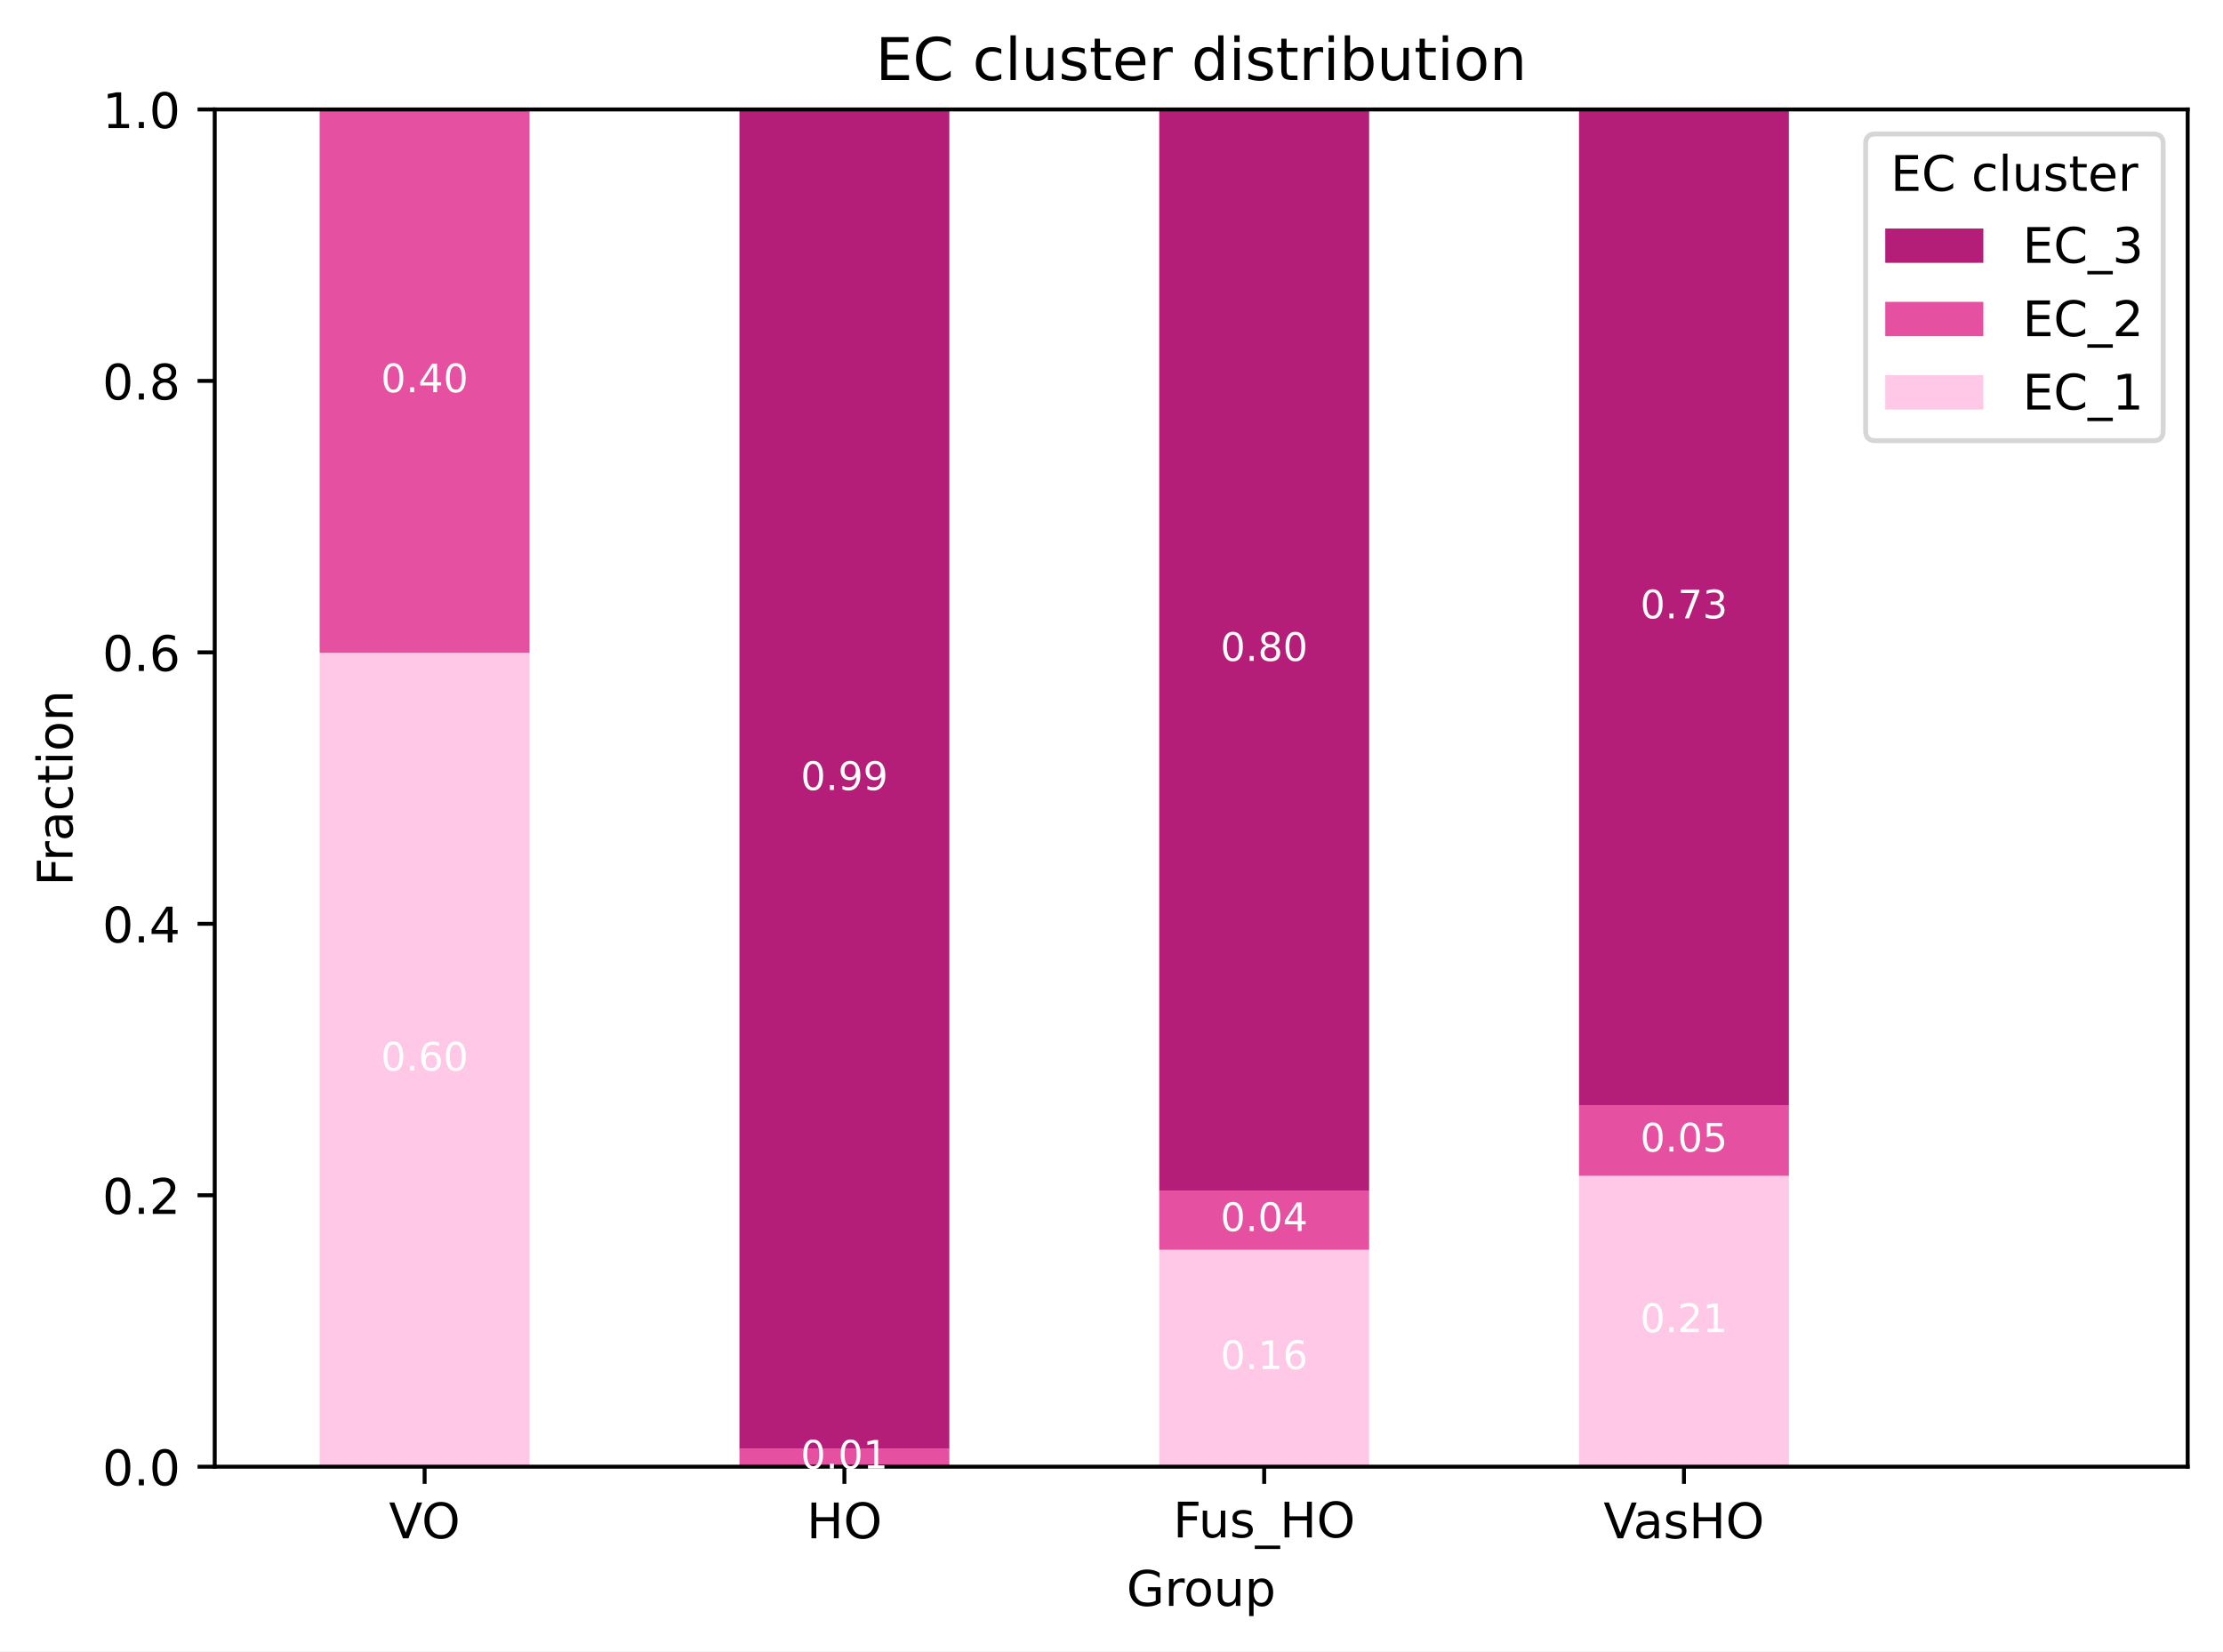
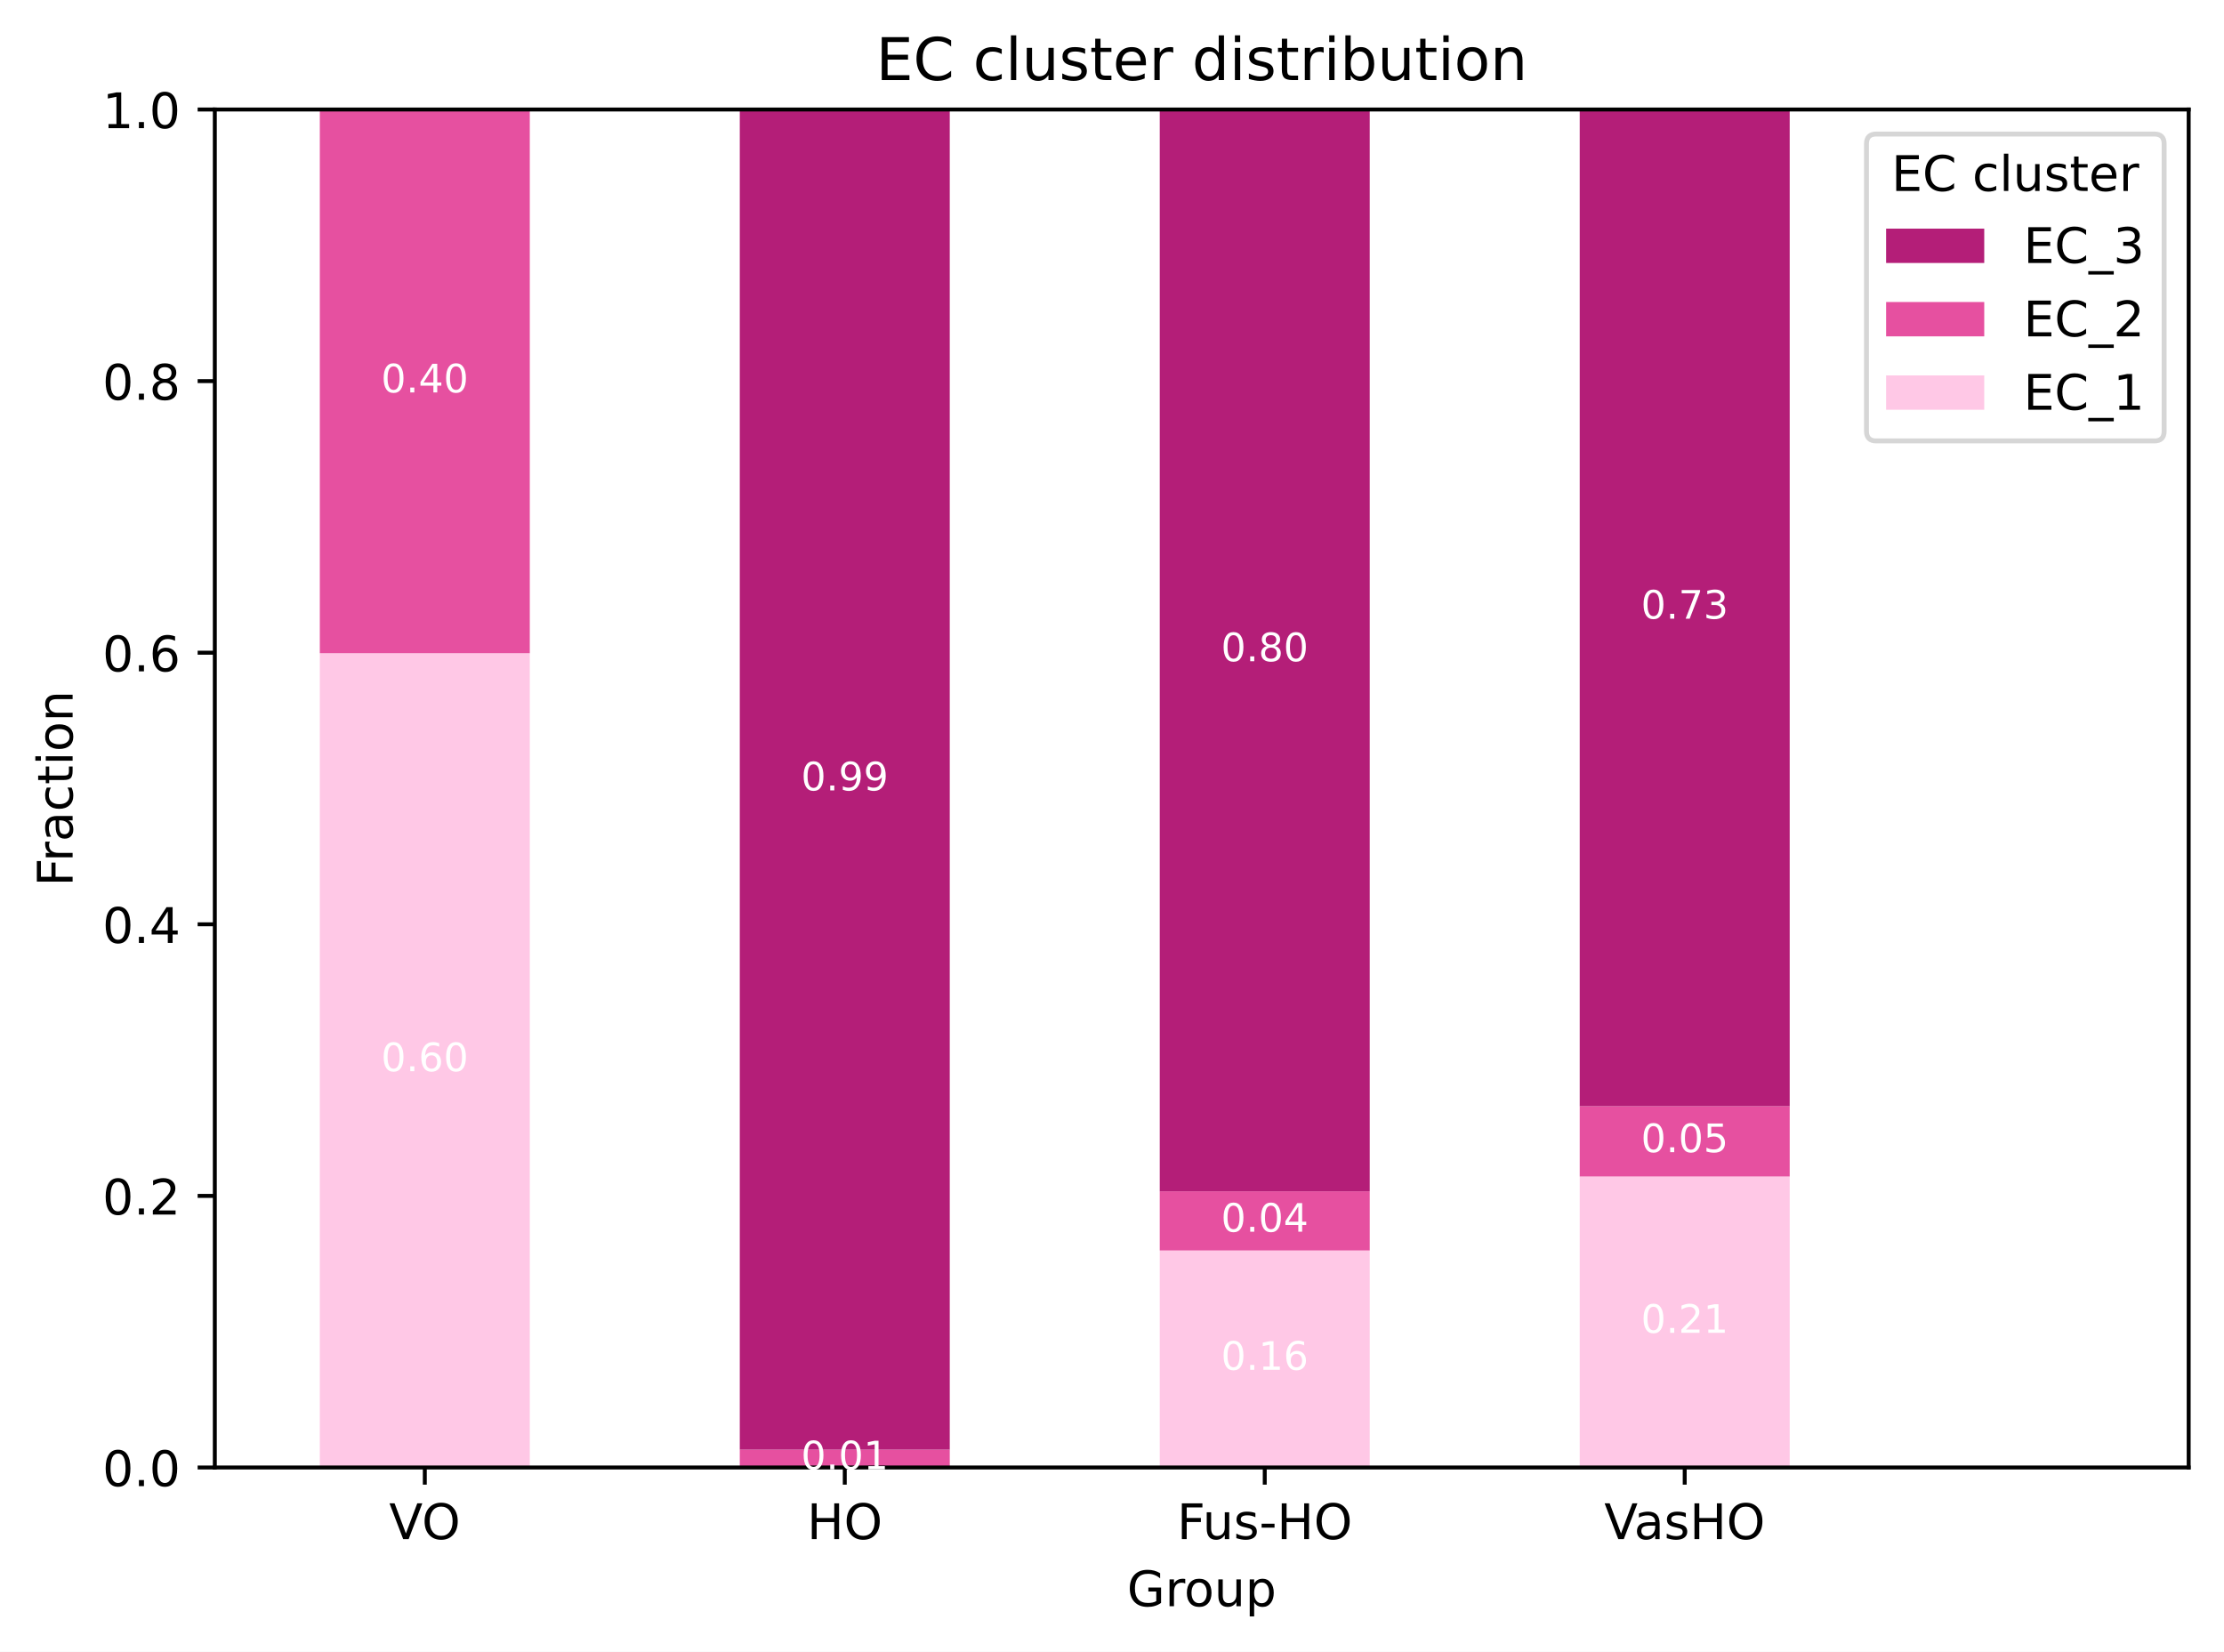
- <svg xmlns="http://www.w3.org/2000/svg" xmlns:xlink="http://www.w3.org/1999/xlink" width="453.261pt" height="336.736pt" viewBox="0 0 453.261 336.736" version="1.1">
+ <svg xmlns="http://www.w3.org/2000/svg" xmlns:xlink="http://www.w3.org/1999/xlink" width="453.261pt" height="336.634pt" viewBox="0 0 453.261 336.634" version="1.1">
  <defs>
    <style type="text/css">*{stroke-linejoin: round; stroke-linecap: butt}</style>
  </defs>
  <g id="figure_1">
    <g id="patch_1">
-       <path d="M 0 336.736  L 453.261 336.736  L 453.261 0  L 0 0  z " style="fill: #ffffff" />
+       <path d="M 0 336.634  L 453.261 336.634  L 453.261 0  L 0 0  z " style="fill: #ffffff" />
    </g>
    <g id="axes_1">
      <g id="patch_2">
        <path d="M 43.781 299.078  L 446.061 299.078  L 446.061 22.318  L 43.781 22.318  z " style="fill: #ffffff" />
      </g>
      <g id="patch_3">
-         <path d="M 65.179 299.078  L 107.975 299.078  L 107.975 133.131  L 65.179 133.131  z " clip-path="url(#p3594dd0845)" style="fill: #ffc8e6" />
+         <path d="M 65.179 299.078  L 107.975 299.078  L 107.975 133.131  L 65.179 133.131  z " clip-path="url(#pd3f65cb803)" style="fill: #ffc8e6" />
      </g>
      <g id="patch_4">
-         <path d="M 150.771 299.078  L 193.566 299.078  L 193.566 299.078  L 150.771 299.078  z " clip-path="url(#p3594dd0845)" style="fill: #ffc8e6" />
+         <path d="M 150.771 299.078  L 193.566 299.078  L 193.566 299.078  L 150.771 299.078  z " clip-path="url(#pd3f65cb803)" style="fill: #ffc8e6" />
      </g>
      <g id="patch_5">
-         <path d="M 236.362 299.078  L 279.158 299.078  L 279.158 254.85  L 236.362 254.85  z " clip-path="url(#p3594dd0845)" style="fill: #ffc8e6" />
+         <path d="M 236.362 299.078  L 279.158 299.078  L 279.158 254.85  L 236.362 254.85  z " clip-path="url(#pd3f65cb803)" style="fill: #ffc8e6" />
      </g>
      <g id="patch_6">
-         <path d="M 321.954 299.078  L 364.749 299.078  L 364.749 239.772  L 321.954 239.772  z " clip-path="url(#p3594dd0845)" style="fill: #ffc8e6" />
+         <path d="M 321.954 299.078  L 364.749 299.078  L 364.749 239.772  L 321.954 239.772  z " clip-path="url(#pd3f65cb803)" style="fill: #ffc8e6" />
      </g>
      <g id="patch_7">
-         <path d="M 65.179 133.131  L 107.975 133.131  L 107.975 22.409  L 65.179 22.409  z " clip-path="url(#p3594dd0845)" style="fill: #e650a0" />
+         <path d="M 65.179 133.131  L 107.975 133.131  L 107.975 22.409  L 65.179 22.409  z " clip-path="url(#pd3f65cb803)" style="fill: #e650a0" />
      </g>
      <g id="patch_8">
-         <path d="M 150.771 299.078  L 193.566 299.078  L 193.566 295.437  L 150.771 295.437  z " clip-path="url(#p3594dd0845)" style="fill: #e650a0" />
+         <path d="M 150.771 299.078  L 193.566 299.078  L 193.566 295.437  L 150.771 295.437  z " clip-path="url(#pd3f65cb803)" style="fill: #e650a0" />
      </g>
      <g id="patch_9">
-         <path d="M 236.362 254.85  L 279.158 254.85  L 279.158 242.788  L 236.362 242.788  z " clip-path="url(#p3594dd0845)" style="fill: #e650a0" />
+         <path d="M 236.362 254.85  L 279.158 254.85  L 279.158 242.788  L 236.362 242.788  z " clip-path="url(#pd3f65cb803)" style="fill: #e650a0" />
      </g>
      <g id="patch_10">
-         <path d="M 321.954 239.772  L 364.749 239.772  L 364.749 225.44  L 321.954 225.44  z " clip-path="url(#p3594dd0845)" style="fill: #e650a0" />
+         <path d="M 321.954 239.772  L 364.749 239.772  L 364.749 225.44  L 321.954 225.44  z " clip-path="url(#pd3f65cb803)" style="fill: #e650a0" />
      </g>
      <g id="patch_11">
-         <path d="M 65.179 22.409  L 107.975 22.409  L 107.975 22.318  L 65.179 22.318  z " clip-path="url(#p3594dd0845)" style="fill: #b41e78" />
+         <path d="M 65.179 22.409  L 107.975 22.409  L 107.975 22.318  L 65.179 22.318  z " clip-path="url(#pd3f65cb803)" style="fill: #b41e78" />
      </g>
      <g id="patch_12">
-         <path d="M 150.771 295.437  L 193.566 295.437  L 193.566 22.318  L 150.771 22.318  z " clip-path="url(#p3594dd0845)" style="fill: #b41e78" />
+         <path d="M 150.771 295.437  L 193.566 295.437  L 193.566 22.318  L 150.771 22.318  z " clip-path="url(#pd3f65cb803)" style="fill: #b41e78" />
      </g>
      <g id="patch_13">
-         <path d="M 236.362 242.788  L 279.158 242.788  L 279.158 22.318  L 236.362 22.318  z " clip-path="url(#p3594dd0845)" style="fill: #b41e78" />
+         <path d="M 236.362 242.788  L 279.158 242.788  L 279.158 22.318  L 236.362 22.318  z " clip-path="url(#pd3f65cb803)" style="fill: #b41e78" />
      </g>
      <g id="patch_14">
-         <path d="M 321.954 225.44  L 364.749 225.44  L 364.749 22.318  L 321.954 22.318  z " clip-path="url(#p3594dd0845)" style="fill: #b41e78" />
+         <path d="M 321.954 225.44  L 364.749 225.44  L 364.749 22.318  L 321.954 22.318  z " clip-path="url(#pd3f65cb803)" style="fill: #b41e78" />
      </g>
      <g id="matplotlib.axis_1">
        <g id="xtick_1">
          <g id="line2d_1">
            <defs>
-               <path id="m80da23aeca" d="M 0 0  L 0 3.5  " style="stroke: #000000; stroke-width: 0.8" />
+               <path id="mddc9368f68" d="M 0 0  L 0 3.5  " style="stroke: #000000; stroke-width: 0.8" />
            </defs>
            <g>
-               <use xlink:href="#m80da23aeca" x="86.577" y="299.078" style="stroke: #000000; stroke-width: 0.8" />
+               <use xlink:href="#mddc9368f68" x="86.577" y="299.078" style="stroke: #000000; stroke-width: 0.8" />
            </g>
          </g>
          <g id="text_1">
            <g transform="translate(79.30824 313.6766) scale(0.1 -0.1)">
              <defs>
                <path id="DejaVuSans-56" d="M 1831 0  L 50 4666  L 709 4666  L 2188 738  L 3669 4666  L 4325 4666  L 2547 0  L 1831 0  z " transform="scale(0.015625)" />
                <path id="DejaVuSans-4f" d="M 2522 4238  Q 1834 4238 1429 3725  Q 1025 3213 1025 2328  Q 1025 1447 1429 934  Q 1834 422 2522 422  Q 3209 422 3611 934  Q 4013 1447 4013 2328  Q 4013 3213 3611 3725  Q 3209 4238 2522 4238  z M 2522 4750  Q 3503 4750 4090 4092  Q 4678 3434 4678 2328  Q 4678 1225 4090 567  Q 3503 -91 2522 -91  Q 1538 -91 948 565  Q 359 1222 359 2328  Q 359 3434 948 4092  Q 1538 4750 2522 4750  z " transform="scale(0.015625)" />
              </defs>
              <use xlink:href="#DejaVuSans-56" />
              <use xlink:href="#DejaVuSans-4f" x="66.658" />
            </g>
          </g>
        </g>
        <g id="xtick_2">
          <g id="line2d_2">
            <g>
-               <use xlink:href="#m80da23aeca" x="172.168" y="299.078" style="stroke: #000000; stroke-width: 0.8" />
+               <use xlink:href="#mddc9368f68" x="172.168" y="299.078" style="stroke: #000000; stroke-width: 0.8" />
            </g>
          </g>
          <g id="text_2">
            <g transform="translate(164.4724 313.6766) scale(0.1 -0.1)">
              <defs>
                <path id="DejaVuSans-48" d="M 628 4666  L 1259 4666  L 1259 2753  L 3553 2753  L 3553 4666  L 4184 4666  L 4184 0  L 3553 0  L 3553 2222  L 1259 2222  L 1259 0  L 628 0  L 628 4666  z " transform="scale(0.015625)" />
              </defs>
              <use xlink:href="#DejaVuSans-48" />
              <use xlink:href="#DejaVuSans-4f" x="75.195" />
            </g>
          </g>
        </g>
        <g id="xtick_3">
          <g id="line2d_3">
            <g>
-               <use xlink:href="#m80da23aeca" x="257.76" y="299.078" style="stroke: #000000; stroke-width: 0.8" />
+               <use xlink:href="#mddc9368f68" x="257.76" y="299.078" style="stroke: #000000; stroke-width: 0.8" />
            </g>
          </g>
          <g id="text_3">
-             <g transform="translate(239.1897 313.5) scale(0.1 -0.1)">
+             <g transform="translate(239.8858 313.6766) scale(0.1 -0.1)">
              <defs>
                <path id="DejaVuSans-46" d="M 628 4666  L 3309 4666  L 3309 4134  L 1259 4134  L 1259 2759  L 3109 2759  L 3109 2228  L 1259 2228  L 1259 0  L 628 0  L 628 4666  z " transform="scale(0.015625)" />
                <path id="DejaVuSans-75" d="M 544 1381  L 544 3500  L 1119 3500  L 1119 1403  Q 1119 906 1312 657  Q 1506 409 1894 409  Q 2359 409 2629 706  Q 2900 1003 2900 1516  L 2900 3500  L 3475 3500  L 3475 0  L 2900 0  L 2900 538  Q 2691 219 2414 64  Q 2138 -91 1772 -91  Q 1169 -91 856 284  Q 544 659 544 1381  z M 1991 3584  L 1991 3584  z " transform="scale(0.015625)" />
                <path id="DejaVuSans-73" d="M 2834 3397  L 2834 2853  Q 2591 2978 2328 3040  Q 2066 3103 1784 3103  Q 1356 3103 1142 2972  Q 928 2841 928 2578  Q 928 2378 1081 2264  Q 1234 2150 1697 2047  L 1894 2003  Q 2506 1872 2764 1633  Q 3022 1394 3022 966  Q 3022 478 2636 193  Q 2250 -91 1575 -91  Q 1294 -91 989 -36  Q 684 19 347 128  L 347 722  Q 666 556 975 473  Q 1284 391 1588 391  Q 1994 391 2212 530  Q 2431 669 2431 922  Q 2431 1156 2273 1281  Q 2116 1406 1581 1522  L 1381 1569  Q 847 1681 609 1914  Q 372 2147 372 2553  Q 372 3047 722 3315  Q 1072 3584 1716 3584  Q 2034 3584 2315 3537  Q 2597 3491 2834 3397  z " transform="scale(0.015625)" />
-                 <path id="DejaVuSans-5f" d="M 3263 -1063  L 3263 -1509  L -63 -1509  L -63 -1063  L 3263 -1063  z " transform="scale(0.015625)" />
+                 <path id="DejaVuSans-2d" d="M 313 2009  L 1997 2009  L 1997 1497  L 313 1497  L 313 2009  z " transform="scale(0.015625)" />
              </defs>
              <use xlink:href="#DejaVuSans-46" />
              <use xlink:href="#DejaVuSans-75" x="52.02" />
              <use xlink:href="#DejaVuSans-73" x="115.398" />
-               <use xlink:href="#DejaVuSans-5f" x="167.498" />
-               <use xlink:href="#DejaVuSans-48" x="217.498" />
-               <use xlink:href="#DejaVuSans-4f" x="292.693" />
+               <use xlink:href="#DejaVuSans-2d" x="167.498" />
+               <use xlink:href="#DejaVuSans-48" x="203.582" />
+               <use xlink:href="#DejaVuSans-4f" x="278.777" />
            </g>
          </g>
        </g>
        <g id="xtick_4">
          <g id="line2d_4">
            <g>
-               <use xlink:href="#m80da23aeca" x="343.351" y="299.078" style="stroke: #000000; stroke-width: 0.8" />
+               <use xlink:href="#mddc9368f68" x="343.351" y="299.078" style="stroke: #000000; stroke-width: 0.8" />
            </g>
          </g>
          <g id="text_4">
            <g transform="translate(326.9538 313.6766) scale(0.1 -0.1)">
              <defs>
                <path id="DejaVuSans-61" d="M 2194 1759  Q 1497 1759 1228 1600  Q 959 1441 959 1056  Q 959 750 1161 570  Q 1363 391 1709 391  Q 2188 391 2477 730  Q 2766 1069 2766 1631  L 2766 1759  L 2194 1759  z M 3341 1997  L 3341 0  L 2766 0  L 2766 531  Q 2569 213 2275 61  Q 1981 -91 1556 -91  Q 1019 -91 701 211  Q 384 513 384 1019  Q 384 1609 779 1909  Q 1175 2209 1959 2209  L 2766 2209  L 2766 2266  Q 2766 2663 2505 2880  Q 2244 3097 1772 3097  Q 1472 3097 1187 3025  Q 903 2953 641 2809  L 641 3341  Q 956 3463 1253 3523  Q 1550 3584 1831 3584  Q 2591 3584 2966 3190  Q 3341 2797 3341 1997  z " transform="scale(0.015625)" />
              </defs>
              <use xlink:href="#DejaVuSans-56" />
              <use xlink:href="#DejaVuSans-61" x="60.658" />
              <use xlink:href="#DejaVuSans-73" x="121.938" />
              <use xlink:href="#DejaVuSans-48" x="174.037" />
              <use xlink:href="#DejaVuSans-4f" x="249.232" />
            </g>
          </g>
        </g>
        <g id="text_5">
-           <g transform="translate(229.7017 327.4563) scale(0.1 -0.1)">
+           <g transform="translate(229.7017 327.3547) scale(0.1 -0.1)">
            <defs>
              <path id="DejaVuSans-47" d="M 3809 666  L 3809 1919  L 2778 1919  L 2778 2438  L 4434 2438  L 4434 434  Q 4069 175 3628 42  Q 3188 -91 2688 -91  Q 1594 -91 976 548  Q 359 1188 359 2328  Q 359 3472 976 4111  Q 1594 4750 2688 4750  Q 3144 4750 3555 4637  Q 3966 4525 4313 4306  L 4313 3634  Q 3963 3931 3569 4081  Q 3175 4231 2741 4231  Q 1884 4231 1454 3753  Q 1025 3275 1025 2328  Q 1025 1384 1454 906  Q 1884 428 2741 428  Q 3075 428 3337 486  Q 3600 544 3809 666  z " transform="scale(0.015625)" />
              <path id="DejaVuSans-72" d="M 2631 2963  Q 2534 3019 2420 3045  Q 2306 3072 2169 3072  Q 1681 3072 1420 2755  Q 1159 2438 1159 1844  L 1159 0  L 581 0  L 581 3500  L 1159 3500  L 1159 2956  Q 1341 3275 1631 3429  Q 1922 3584 2338 3584  Q 2397 3584 2469 3576  Q 2541 3569 2628 3553  L 2631 2963  z " transform="scale(0.015625)" />
              <path id="DejaVuSans-6f" d="M 1959 3097  Q 1497 3097 1228 2736  Q 959 2375 959 1747  Q 959 1119 1226 758  Q 1494 397 1959 397  Q 2419 397 2687 759  Q 2956 1122 2956 1747  Q 2956 2369 2687 2733  Q 2419 3097 1959 3097  z M 1959 3584  Q 2709 3584 3137 3096  Q 3566 2609 3566 1747  Q 3566 888 3137 398  Q 2709 -91 1959 -91  Q 1206 -91 779 398  Q 353 888 353 1747  Q 353 2609 779 3096  Q 1206 3584 1959 3584  z " transform="scale(0.015625)" />
              <path id="DejaVuSans-70" d="M 1159 525  L 1159 -1331  L 581 -1331  L 581 3500  L 1159 3500  L 1159 2969  Q 1341 3281 1617 3432  Q 1894 3584 2278 3584  Q 2916 3584 3314 3078  Q 3713 2572 3713 1747  Q 3713 922 3314 415  Q 2916 -91 2278 -91  Q 1894 -91 1617 61  Q 1341 213 1159 525  z M 3116 1747  Q 3116 2381 2855 2742  Q 2594 3103 2138 3103  Q 1681 3103 1420 2742  Q 1159 2381 1159 1747  Q 1159 1113 1420 752  Q 1681 391 2138 391  Q 2594 391 2855 752  Q 3116 1113 3116 1747  z " transform="scale(0.015625)" />
            </defs>
            <use xlink:href="#DejaVuSans-47" />
            <use xlink:href="#DejaVuSans-72" x="77.49" />
            <use xlink:href="#DejaVuSans-6f" x="116.354" />
            <use xlink:href="#DejaVuSans-75" x="177.535" />
            <use xlink:href="#DejaVuSans-70" x="240.914" />
          </g>
        </g>
      </g>
      <g id="matplotlib.axis_2">
        <g id="ytick_1">
          <g id="line2d_5">
            <defs>
-               <path id="m589e694fb7" d="M 0 0  L -3.5 0  " style="stroke: #000000; stroke-width: 0.8" />
+               <path id="m47382ccad5" d="M 0 0  L -3.5 0  " style="stroke: #000000; stroke-width: 0.8" />
            </defs>
            <g>
-               <use xlink:href="#m589e694fb7" x="43.781" y="299.078" style="stroke: #000000; stroke-width: 0.8" />
+               <use xlink:href="#m47382ccad5" x="43.781" y="299.078" style="stroke: #000000; stroke-width: 0.8" />
            </g>
          </g>
          <g id="text_6">
            <g transform="translate(20.87813 302.8773) scale(0.1 -0.1)">
              <defs>
                <path id="DejaVuSans-30" d="M 2034 4250  Q 1547 4250 1301 3770  Q 1056 3291 1056 2328  Q 1056 1369 1301 889  Q 1547 409 2034 409  Q 2525 409 2770 889  Q 3016 1369 3016 2328  Q 3016 3291 2770 3770  Q 2525 4250 2034 4250  z M 2034 4750  Q 2819 4750 3233 4129  Q 3647 3509 3647 2328  Q 3647 1150 3233 529  Q 2819 -91 2034 -91  Q 1250 -91 836 529  Q 422 1150 422 2328  Q 422 3509 836 4129  Q 1250 4750 2034 4750  z " transform="scale(0.015625)" />
                <path id="DejaVuSans-2e" d="M 684 794  L 1344 794  L 1344 0  L 684 0  L 684 794  z " transform="scale(0.015625)" />
              </defs>
              <use xlink:href="#DejaVuSans-30" />
              <use xlink:href="#DejaVuSans-2e" x="63.623" />
              <use xlink:href="#DejaVuSans-30" x="95.41" />
            </g>
          </g>
        </g>
        <g id="ytick_2">
          <g id="line2d_6">
            <g>
-               <use xlink:href="#m589e694fb7" x="43.781" y="243.726" style="stroke: #000000; stroke-width: 0.8" />
+               <use xlink:href="#m47382ccad5" x="43.781" y="243.726" style="stroke: #000000; stroke-width: 0.8" />
            </g>
          </g>
          <g id="text_7">
            <g transform="translate(20.87813 247.5253) scale(0.1 -0.1)">
              <defs>
                <path id="DejaVuSans-32" d="M 1228 531  L 3431 531  L 3431 0  L 469 0  L 469 531  Q 828 903 1448 1529  Q 2069 2156 2228 2338  Q 2531 2678 2651 2914  Q 2772 3150 2772 3378  Q 2772 3750 2511 3984  Q 2250 4219 1831 4219  Q 1534 4219 1204 4116  Q 875 4013 500 3803  L 500 4441  Q 881 4594 1212 4672  Q 1544 4750 1819 4750  Q 2544 4750 2975 4387  Q 3406 4025 3406 3419  Q 3406 3131 3298 2873  Q 3191 2616 2906 2266  Q 2828 2175 2409 1742  Q 1991 1309 1228 531  z " transform="scale(0.015625)" />
              </defs>
              <use xlink:href="#DejaVuSans-30" />
              <use xlink:href="#DejaVuSans-2e" x="63.623" />
              <use xlink:href="#DejaVuSans-32" x="95.41" />
            </g>
          </g>
        </g>
        <g id="ytick_3">
          <g id="line2d_7">
            <g>
-               <use xlink:href="#m589e694fb7" x="43.781" y="188.374" style="stroke: #000000; stroke-width: 0.8" />
+               <use xlink:href="#m47382ccad5" x="43.781" y="188.374" style="stroke: #000000; stroke-width: 0.8" />
            </g>
          </g>
          <g id="text_8">
            <g transform="translate(20.87813 192.1733) scale(0.1 -0.1)">
              <defs>
                <path id="DejaVuSans-34" d="M 2419 4116  L 825 1625  L 2419 1625  L 2419 4116  z M 2253 4666  L 3047 4666  L 3047 1625  L 3713 1625  L 3713 1100  L 3047 1100  L 3047 0  L 2419 0  L 2419 1100  L 313 1100  L 313 1709  L 2253 4666  z " transform="scale(0.015625)" />
              </defs>
              <use xlink:href="#DejaVuSans-30" />
              <use xlink:href="#DejaVuSans-2e" x="63.623" />
              <use xlink:href="#DejaVuSans-34" x="95.41" />
            </g>
          </g>
        </g>
        <g id="ytick_4">
          <g id="line2d_8">
            <g>
-               <use xlink:href="#m589e694fb7" x="43.781" y="133.022" style="stroke: #000000; stroke-width: 0.8" />
+               <use xlink:href="#m47382ccad5" x="43.781" y="133.022" style="stroke: #000000; stroke-width: 0.8" />
            </g>
          </g>
          <g id="text_9">
            <g transform="translate(20.87813 136.8213) scale(0.1 -0.1)">
              <defs>
                <path id="DejaVuSans-36" d="M 2113 2584  Q 1688 2584 1439 2293  Q 1191 2003 1191 1497  Q 1191 994 1439 701  Q 1688 409 2113 409  Q 2538 409 2786 701  Q 3034 994 3034 1497  Q 3034 2003 2786 2293  Q 2538 2584 2113 2584  z M 3366 4563  L 3366 3988  Q 3128 4100 2886 4159  Q 2644 4219 2406 4219  Q 1781 4219 1451 3797  Q 1122 3375 1075 2522  Q 1259 2794 1537 2939  Q 1816 3084 2150 3084  Q 2853 3084 3261 2657  Q 3669 2231 3669 1497  Q 3669 778 3244 343  Q 2819 -91 2113 -91  Q 1303 -91 875 529  Q 447 1150 447 2328  Q 447 3434 972 4092  Q 1497 4750 2381 4750  Q 2619 4750 2861 4703  Q 3103 4656 3366 4563  z " transform="scale(0.015625)" />
              </defs>
              <use xlink:href="#DejaVuSans-30" />
              <use xlink:href="#DejaVuSans-2e" x="63.623" />
              <use xlink:href="#DejaVuSans-36" x="95.41" />
            </g>
          </g>
        </g>
        <g id="ytick_5">
          <g id="line2d_9">
            <g>
-               <use xlink:href="#m589e694fb7" x="43.781" y="77.67" style="stroke: #000000; stroke-width: 0.8" />
+               <use xlink:href="#m47382ccad5" x="43.781" y="77.67" style="stroke: #000000; stroke-width: 0.8" />
            </g>
          </g>
          <g id="text_10">
            <g transform="translate(20.87813 81.46934) scale(0.1 -0.1)">
              <defs>
                <path id="DejaVuSans-38" d="M 2034 2216  Q 1584 2216 1326 1975  Q 1069 1734 1069 1313  Q 1069 891 1326 650  Q 1584 409 2034 409  Q 2484 409 2743 651  Q 3003 894 3003 1313  Q 3003 1734 2745 1975  Q 2488 2216 2034 2216  z M 1403 2484  Q 997 2584 770 2862  Q 544 3141 544 3541  Q 544 4100 942 4425  Q 1341 4750 2034 4750  Q 2731 4750 3128 4425  Q 3525 4100 3525 3541  Q 3525 3141 3298 2862  Q 3072 2584 2669 2484  Q 3125 2378 3379 2068  Q 3634 1759 3634 1313  Q 3634 634 3220 271  Q 2806 -91 2034 -91  Q 1263 -91 848 271  Q 434 634 434 1313  Q 434 1759 690 2068  Q 947 2378 1403 2484  z M 1172 3481  Q 1172 3119 1398 2916  Q 1625 2713 2034 2713  Q 2441 2713 2670 2916  Q 2900 3119 2900 3481  Q 2900 3844 2670 4047  Q 2441 4250 2034 4250  Q 1625 4250 1398 4047  Q 1172 3844 1172 3481  z " transform="scale(0.015625)" />
              </defs>
              <use xlink:href="#DejaVuSans-30" />
              <use xlink:href="#DejaVuSans-2e" x="63.623" />
              <use xlink:href="#DejaVuSans-38" x="95.41" />
            </g>
          </g>
        </g>
        <g id="ytick_6">
          <g id="line2d_10">
            <g>
-               <use xlink:href="#m589e694fb7" x="43.781" y="22.318" style="stroke: #000000; stroke-width: 0.8" />
+               <use xlink:href="#m47382ccad5" x="43.781" y="22.318" style="stroke: #000000; stroke-width: 0.8" />
            </g>
          </g>
          <g id="text_11">
            <g transform="translate(20.87813 26.11734) scale(0.1 -0.1)">
              <defs>
                <path id="DejaVuSans-31" d="M 794 531  L 1825 531  L 1825 4091  L 703 3866  L 703 4441  L 1819 4666  L 2450 4666  L 2450 531  L 3481 531  L 3481 0  L 794 0  L 794 531  z " transform="scale(0.015625)" />
              </defs>
              <use xlink:href="#DejaVuSans-31" />
              <use xlink:href="#DejaVuSans-2e" x="63.623" />
              <use xlink:href="#DejaVuSans-30" x="95.41" />
            </g>
          </g>
        </g>
        <g id="text_12">
          <g transform="translate(14.79844 180.6575) rotate(-90) scale(0.1 -0.1)">
            <defs>
              <path id="DejaVuSans-63" d="M 3122 3366  L 3122 2828  Q 2878 2963 2633 3030  Q 2388 3097 2138 3097  Q 1578 3097 1268 2742  Q 959 2388 959 1747  Q 959 1106 1268 751  Q 1578 397 2138 397  Q 2388 397 2633 464  Q 2878 531 3122 666  L 3122 134  Q 2881 22 2623 -34  Q 2366 -91 2075 -91  Q 1284 -91 818 406  Q 353 903 353 1747  Q 353 2603 823 3093  Q 1294 3584 2113 3584  Q 2378 3584 2631 3529  Q 2884 3475 3122 3366  z " transform="scale(0.015625)" />
              <path id="DejaVuSans-74" d="M 1172 4494  L 1172 3500  L 2356 3500  L 2356 3053  L 1172 3053  L 1172 1153  Q 1172 725 1289 603  Q 1406 481 1766 481  L 2356 481  L 2356 0  L 1766 0  Q 1100 0 847 248  Q 594 497 594 1153  L 594 3053  L 172 3053  L 172 3500  L 594 3500  L 594 4494  L 1172 4494  z " transform="scale(0.015625)" />
              <path id="DejaVuSans-69" d="M 603 3500  L 1178 3500  L 1178 0  L 603 0  L 603 3500  z M 603 4863  L 1178 4863  L 1178 4134  L 603 4134  L 603 4863  z " transform="scale(0.015625)" />
              <path id="DejaVuSans-6e" d="M 3513 2113  L 3513 0  L 2938 0  L 2938 2094  Q 2938 2591 2744 2837  Q 2550 3084 2163 3084  Q 1697 3084 1428 2787  Q 1159 2491 1159 1978  L 1159 0  L 581 0  L 581 3500  L 1159 3500  L 1159 2956  Q 1366 3272 1645 3428  Q 1925 3584 2291 3584  Q 2894 3584 3203 3211  Q 3513 2838 3513 2113  z " transform="scale(0.015625)" />
            </defs>
            <use xlink:href="#DejaVuSans-46" />
            <use xlink:href="#DejaVuSans-72" x="50.27" />
            <use xlink:href="#DejaVuSans-61" x="91.383" />
            <use xlink:href="#DejaVuSans-63" x="152.662" />
            <use xlink:href="#DejaVuSans-74" x="207.643" />
            <use xlink:href="#DejaVuSans-69" x="246.852" />
            <use xlink:href="#DejaVuSans-6f" x="274.635" />
            <use xlink:href="#DejaVuSans-6e" x="335.816" />
          </g>
        </g>
      </g>
      <g id="patch_15">
        <path d="M 43.781 299.078  L 43.781 22.318  " style="fill: none; stroke: #000000; stroke-width: 0.8; stroke-linejoin: miter; stroke-linecap: square" />
      </g>
      <g id="patch_16">
        <path d="M 446.061 299.078  L 446.061 22.318  " style="fill: none; stroke: #000000; stroke-width: 0.8; stroke-linejoin: miter; stroke-linecap: square" />
      </g>
      <g id="patch_17">
        <path d="M 43.781 299.078  L 446.061 299.078  " style="fill: none; stroke: #000000; stroke-width: 0.8; stroke-linejoin: miter; stroke-linecap: square" />
      </g>
      <g id="patch_18">
        <path d="M 43.781 22.318  L 446.061 22.318  " style="fill: none; stroke: #000000; stroke-width: 0.8; stroke-linejoin: miter; stroke-linecap: square" />
      </g>
      <g id="text_13">
        <g style="fill: #ffffff" transform="translate(77.67074 218.3122) scale(0.08 -0.08)">
          <use xlink:href="#DejaVuSans-30" />
          <use xlink:href="#DejaVuSans-2e" x="63.623" />
          <use xlink:href="#DejaVuSans-36" x="95.41" />
          <use xlink:href="#DejaVuSans-30" x="159.033" />
        </g>
      </g>
      <g id="text_14">
        <g style="fill: #ffffff" transform="translate(248.8537 279.1716) scale(0.08 -0.08)">
          <use xlink:href="#DejaVuSans-30" />
          <use xlink:href="#DejaVuSans-2e" x="63.623" />
          <use xlink:href="#DejaVuSans-31" x="95.41" />
          <use xlink:href="#DejaVuSans-36" x="159.033" />
        </g>
      </g>
      <g id="text_15">
        <g style="fill: #ffffff" transform="translate(334.4452 271.6328) scale(0.08 -0.08)">
          <use xlink:href="#DejaVuSans-30" />
          <use xlink:href="#DejaVuSans-2e" x="63.623" />
          <use xlink:href="#DejaVuSans-32" x="95.41" />
          <use xlink:href="#DejaVuSans-31" x="159.033" />
        </g>
      </g>
      <g id="text_16">
        <g style="fill: #ffffff" transform="translate(77.67074 79.9777) scale(0.08 -0.08)">
          <use xlink:href="#DejaVuSans-30" />
          <use xlink:href="#DejaVuSans-2e" x="63.623" />
          <use xlink:href="#DejaVuSans-34" x="95.41" />
          <use xlink:href="#DejaVuSans-30" x="159.033" />
        </g>
      </g>
      <g id="text_17">
        <g style="fill: #ffffff" transform="translate(163.2622 299.4648) scale(0.08 -0.08)">
          <use xlink:href="#DejaVuSans-30" />
          <use xlink:href="#DejaVuSans-2e" x="63.623" />
          <use xlink:href="#DejaVuSans-30" x="95.41" />
          <use xlink:href="#DejaVuSans-31" x="159.033" />
        </g>
      </g>
      <g id="text_18">
        <g style="fill: #ffffff" transform="translate(248.8537 251.0265) scale(0.08 -0.08)">
          <use xlink:href="#DejaVuSans-30" />
          <use xlink:href="#DejaVuSans-2e" x="63.623" />
          <use xlink:href="#DejaVuSans-30" x="95.41" />
          <use xlink:href="#DejaVuSans-34" x="159.033" />
        </g>
      </g>
      <g id="text_19">
        <g style="fill: #ffffff" transform="translate(334.4452 234.8138) scale(0.08 -0.08)">
          <defs>
            <path id="DejaVuSans-35" d="M 691 4666  L 3169 4666  L 3169 4134  L 1269 4134  L 1269 2991  Q 1406 3038 1543 3061  Q 1681 3084 1819 3084  Q 2600 3084 3056 2656  Q 3513 2228 3513 1497  Q 3513 744 3044 326  Q 2575 -91 1722 -91  Q 1428 -91 1123 -41  Q 819 9 494 109  L 494 744  Q 775 591 1075 516  Q 1375 441 1709 441  Q 2250 441 2565 725  Q 2881 1009 2881 1497  Q 2881 1984 2565 2268  Q 2250 2553 1709 2553  Q 1456 2553 1204 2497  Q 953 2441 691 2322  L 691 4666  z " transform="scale(0.015625)" />
          </defs>
          <use xlink:href="#DejaVuSans-30" />
          <use xlink:href="#DejaVuSans-2e" x="63.623" />
          <use xlink:href="#DejaVuSans-30" x="95.41" />
          <use xlink:href="#DejaVuSans-35" x="159.033" />
        </g>
      </g>
      <g id="text_20">
        <g style="fill: #ffffff" transform="translate(163.2622 161.0848) scale(0.08 -0.08)">
          <defs>
            <path id="DejaVuSans-39" d="M 703 97  L 703 672  Q 941 559 1184 500  Q 1428 441 1663 441  Q 2288 441 2617 861  Q 2947 1281 2994 2138  Q 2813 1869 2534 1725  Q 2256 1581 1919 1581  Q 1219 1581 811 2004  Q 403 2428 403 3163  Q 403 3881 828 4315  Q 1253 4750 1959 4750  Q 2769 4750 3195 4129  Q 3622 3509 3622 2328  Q 3622 1225 3098 567  Q 2575 -91 1691 -91  Q 1453 -91 1209 -44  Q 966 3 703 97  z M 1959 2075  Q 2384 2075 2632 2365  Q 2881 2656 2881 3163  Q 2881 3666 2632 3958  Q 2384 4250 1959 4250  Q 1534 4250 1286 3958  Q 1038 3666 1038 3163  Q 1038 2656 1286 2365  Q 1534 2075 1959 2075  z " transform="scale(0.015625)" />
          </defs>
          <use xlink:href="#DejaVuSans-30" />
          <use xlink:href="#DejaVuSans-2e" x="63.623" />
          <use xlink:href="#DejaVuSans-39" x="95.41" />
          <use xlink:href="#DejaVuSans-39" x="159.033" />
        </g>
      </g>
      <g id="text_21">
        <g style="fill: #ffffff" transform="translate(248.8537 134.7605) scale(0.08 -0.08)">
          <use xlink:href="#DejaVuSans-30" />
          <use xlink:href="#DejaVuSans-2e" x="63.623" />
          <use xlink:href="#DejaVuSans-38" x="95.41" />
          <use xlink:href="#DejaVuSans-30" x="159.033" />
        </g>
      </g>
      <g id="text_22">
        <g style="fill: #ffffff" transform="translate(334.4452 126.0867) scale(0.08 -0.08)">
          <defs>
            <path id="DejaVuSans-37" d="M 525 4666  L 3525 4666  L 3525 4397  L 1831 0  L 1172 0  L 2766 4134  L 525 4134  L 525 4666  z " transform="scale(0.015625)" />
            <path id="DejaVuSans-33" d="M 2597 2516  Q 3050 2419 3304 2112  Q 3559 1806 3559 1356  Q 3559 666 3084 287  Q 2609 -91 1734 -91  Q 1441 -91 1130 -33  Q 819 25 488 141  L 488 750  Q 750 597 1062 519  Q 1375 441 1716 441  Q 2309 441 2620 675  Q 2931 909 2931 1356  Q 2931 1769 2642 2001  Q 2353 2234 1838 2234  L 1294 2234  L 1294 2753  L 1863 2753  Q 2328 2753 2575 2939  Q 2822 3125 2822 3475  Q 2822 3834 2567 4026  Q 2313 4219 1838 4219  Q 1578 4219 1281 4162  Q 984 4106 628 3988  L 628 4550  Q 988 4650 1302 4700  Q 1616 4750 1894 4750  Q 2613 4750 3031 4423  Q 3450 4097 3450 3541  Q 3450 3153 3228 2886  Q 3006 2619 2597 2516  z " transform="scale(0.015625)" />
          </defs>
          <use xlink:href="#DejaVuSans-30" />
          <use xlink:href="#DejaVuSans-2e" x="63.623" />
          <use xlink:href="#DejaVuSans-37" x="95.41" />
          <use xlink:href="#DejaVuSans-33" x="159.033" />
        </g>
      </g>
      <g id="text_23">
        <g transform="translate(178.5303 16.31812) scale(0.12 -0.12)">
          <defs>
            <path id="DejaVuSans-45" d="M 628 4666  L 3578 4666  L 3578 4134  L 1259 4134  L 1259 2753  L 3481 2753  L 3481 2222  L 1259 2222  L 1259 531  L 3634 531  L 3634 0  L 628 0  L 628 4666  z " transform="scale(0.015625)" />
            <path id="DejaVuSans-43" d="M 4122 4306  L 4122 3641  Q 3803 3938 3442 4084  Q 3081 4231 2675 4231  Q 1875 4231 1450 3742  Q 1025 3253 1025 2328  Q 1025 1406 1450 917  Q 1875 428 2675 428  Q 3081 428 3442 575  Q 3803 722 4122 1019  L 4122 359  Q 3791 134 3420 21  Q 3050 -91 2638 -91  Q 1578 -91 968 557  Q 359 1206 359 2328  Q 359 3453 968 4101  Q 1578 4750 2638 4750  Q 3056 4750 3426 4639  Q 3797 4528 4122 4306  z " transform="scale(0.015625)" />
            <path id="DejaVuSans-20" transform="scale(0.015625)" />
            <path id="DejaVuSans-6c" d="M 603 4863  L 1178 4863  L 1178 0  L 603 0  L 603 4863  z " transform="scale(0.015625)" />
            <path id="DejaVuSans-65" d="M 3597 1894  L 3597 1613  L 953 1613  Q 991 1019 1311 708  Q 1631 397 2203 397  Q 2534 397 2845 478  Q 3156 559 3463 722  L 3463 178  Q 3153 47 2828 -22  Q 2503 -91 2169 -91  Q 1331 -91 842 396  Q 353 884 353 1716  Q 353 2575 817 3079  Q 1281 3584 2069 3584  Q 2775 3584 3186 3129  Q 3597 2675 3597 1894  z M 3022 2063  Q 3016 2534 2758 2815  Q 2500 3097 2075 3097  Q 1594 3097 1305 2825  Q 1016 2553 972 2059  L 3022 2063  z " transform="scale(0.015625)" />
            <path id="DejaVuSans-64" d="M 2906 2969  L 2906 4863  L 3481 4863  L 3481 0  L 2906 0  L 2906 525  Q 2725 213 2448 61  Q 2172 -91 1784 -91  Q 1150 -91 751 415  Q 353 922 353 1747  Q 353 2572 751 3078  Q 1150 3584 1784 3584  Q 2172 3584 2448 3432  Q 2725 3281 2906 2969  z M 947 1747  Q 947 1113 1208 752  Q 1469 391 1925 391  Q 2381 391 2643 752  Q 2906 1113 2906 1747  Q 2906 2381 2643 2742  Q 2381 3103 1925 3103  Q 1469 3103 1208 2742  Q 947 2381 947 1747  z " transform="scale(0.015625)" />
            <path id="DejaVuSans-62" d="M 3116 1747  Q 3116 2381 2855 2742  Q 2594 3103 2138 3103  Q 1681 3103 1420 2742  Q 1159 2381 1159 1747  Q 1159 1113 1420 752  Q 1681 391 2138 391  Q 2594 391 2855 752  Q 3116 1113 3116 1747  z M 1159 2969  Q 1341 3281 1617 3432  Q 1894 3584 2278 3584  Q 2916 3584 3314 3078  Q 3713 2572 3713 1747  Q 3713 922 3314 415  Q 2916 -91 2278 -91  Q 1894 -91 1617 61  Q 1341 213 1159 525  L 1159 0  L 581 0  L 581 4863  L 1159 4863  L 1159 2969  z " transform="scale(0.015625)" />
          </defs>
          <use xlink:href="#DejaVuSans-45" />
          <use xlink:href="#DejaVuSans-43" x="63.184" />
          <use xlink:href="#DejaVuSans-20" x="133.008" />
          <use xlink:href="#DejaVuSans-63" x="164.795" />
          <use xlink:href="#DejaVuSans-6c" x="219.775" />
          <use xlink:href="#DejaVuSans-75" x="247.559" />
          <use xlink:href="#DejaVuSans-73" x="310.938" />
          <use xlink:href="#DejaVuSans-74" x="363.037" />
          <use xlink:href="#DejaVuSans-65" x="402.246" />
          <use xlink:href="#DejaVuSans-72" x="463.77" />
          <use xlink:href="#DejaVuSans-20" x="504.883" />
          <use xlink:href="#DejaVuSans-64" x="536.67" />
          <use xlink:href="#DejaVuSans-69" x="600.146" />
          <use xlink:href="#DejaVuSans-73" x="627.93" />
          <use xlink:href="#DejaVuSans-74" x="680.029" />
          <use xlink:href="#DejaVuSans-72" x="719.238" />
          <use xlink:href="#DejaVuSans-69" x="760.352" />
          <use xlink:href="#DejaVuSans-62" x="788.135" />
          <use xlink:href="#DejaVuSans-75" x="851.611" />
          <use xlink:href="#DejaVuSans-74" x="914.99" />
          <use xlink:href="#DejaVuSans-69" x="954.199" />
          <use xlink:href="#DejaVuSans-6f" x="981.982" />
          <use xlink:href="#DejaVuSans-6e" x="1043.164" />
        </g>
      </g>
      <g id="legend_1">
        <g id="patch_19">
          <path d="M 382.397 89.865  L 439.061 89.865  Q 441.061 89.865 441.061 87.865  L 441.061 29.318  Q 441.061 27.318 439.061 27.318  L 382.397 27.318  Q 380.397 27.318 380.397 29.318  L 380.397 87.865  Q 380.397 89.865 382.397 89.865  z " style="fill: #ffffff; opacity: 0.8; stroke: #cccccc; stroke-linejoin: miter" />
        </g>
        <g id="text_24">
          <g transform="translate(385.4855 38.91656) scale(0.1 -0.1)">
            <use xlink:href="#DejaVuSans-45" />
            <use xlink:href="#DejaVuSans-43" x="63.184" />
            <use xlink:href="#DejaVuSans-20" x="133.008" />
            <use xlink:href="#DejaVuSans-63" x="164.795" />
            <use xlink:href="#DejaVuSans-6c" x="219.775" />
            <use xlink:href="#DejaVuSans-75" x="247.559" />
            <use xlink:href="#DejaVuSans-73" x="310.938" />
            <use xlink:href="#DejaVuSans-74" x="363.037" />
            <use xlink:href="#DejaVuSans-65" x="402.246" />
            <use xlink:href="#DejaVuSans-72" x="463.77" />
          </g>
        </g>
        <g id="patch_20">
          <path d="M 384.397 53.595  L 404.397 53.595  L 404.397 46.595  L 384.397 46.595  z " style="fill: #b41e78" />
        </g>
        <g id="text_25">
          <g transform="translate(412.3972 53.59469) scale(0.1 -0.1)">
+             <defs>
+               <path id="DejaVuSans-5f" d="M 3263 -1063  L 3263 -1509  L -63 -1509  L -63 -1063  L 3263 -1063  z " transform="scale(0.015625)" />
+             </defs>
            <use xlink:href="#DejaVuSans-45" />
            <use xlink:href="#DejaVuSans-43" x="63.184" />
            <use xlink:href="#DejaVuSans-5f" x="133.008" />
            <use xlink:href="#DejaVuSans-33" x="183.008" />
          </g>
        </g>
        <g id="patch_21">
          <path d="M 384.397 68.551  L 404.397 68.551  L 404.397 61.551  L 384.397 61.551  z " style="fill: #e650a0" />
        </g>
        <g id="text_26">
          <g transform="translate(412.3972 68.55094) scale(0.1 -0.1)">
            <use xlink:href="#DejaVuSans-45" />
            <use xlink:href="#DejaVuSans-43" x="63.184" />
            <use xlink:href="#DejaVuSans-5f" x="133.008" />
            <use xlink:href="#DejaVuSans-32" x="183.008" />
          </g>
        </g>
        <g id="patch_22">
          <path d="M 384.397 83.507  L 404.397 83.507  L 404.397 76.507  L 384.397 76.507  z " style="fill: #ffc8e6" />
        </g>
        <g id="text_27">
          <g transform="translate(412.3972 83.50719) scale(0.1 -0.1)">
            <use xlink:href="#DejaVuSans-45" />
            <use xlink:href="#DejaVuSans-43" x="63.184" />
            <use xlink:href="#DejaVuSans-5f" x="133.008" />
            <use xlink:href="#DejaVuSans-31" x="183.008" />
          </g>
        </g>
      </g>
    </g>
  </g>
  <defs>
-     <clipPath id="p3594dd0845">
+     <clipPath id="pd3f65cb803">
      <rect x="43.781" y="22.318" width="402.28" height="276.76" />
    </clipPath>
  </defs>
</svg>
